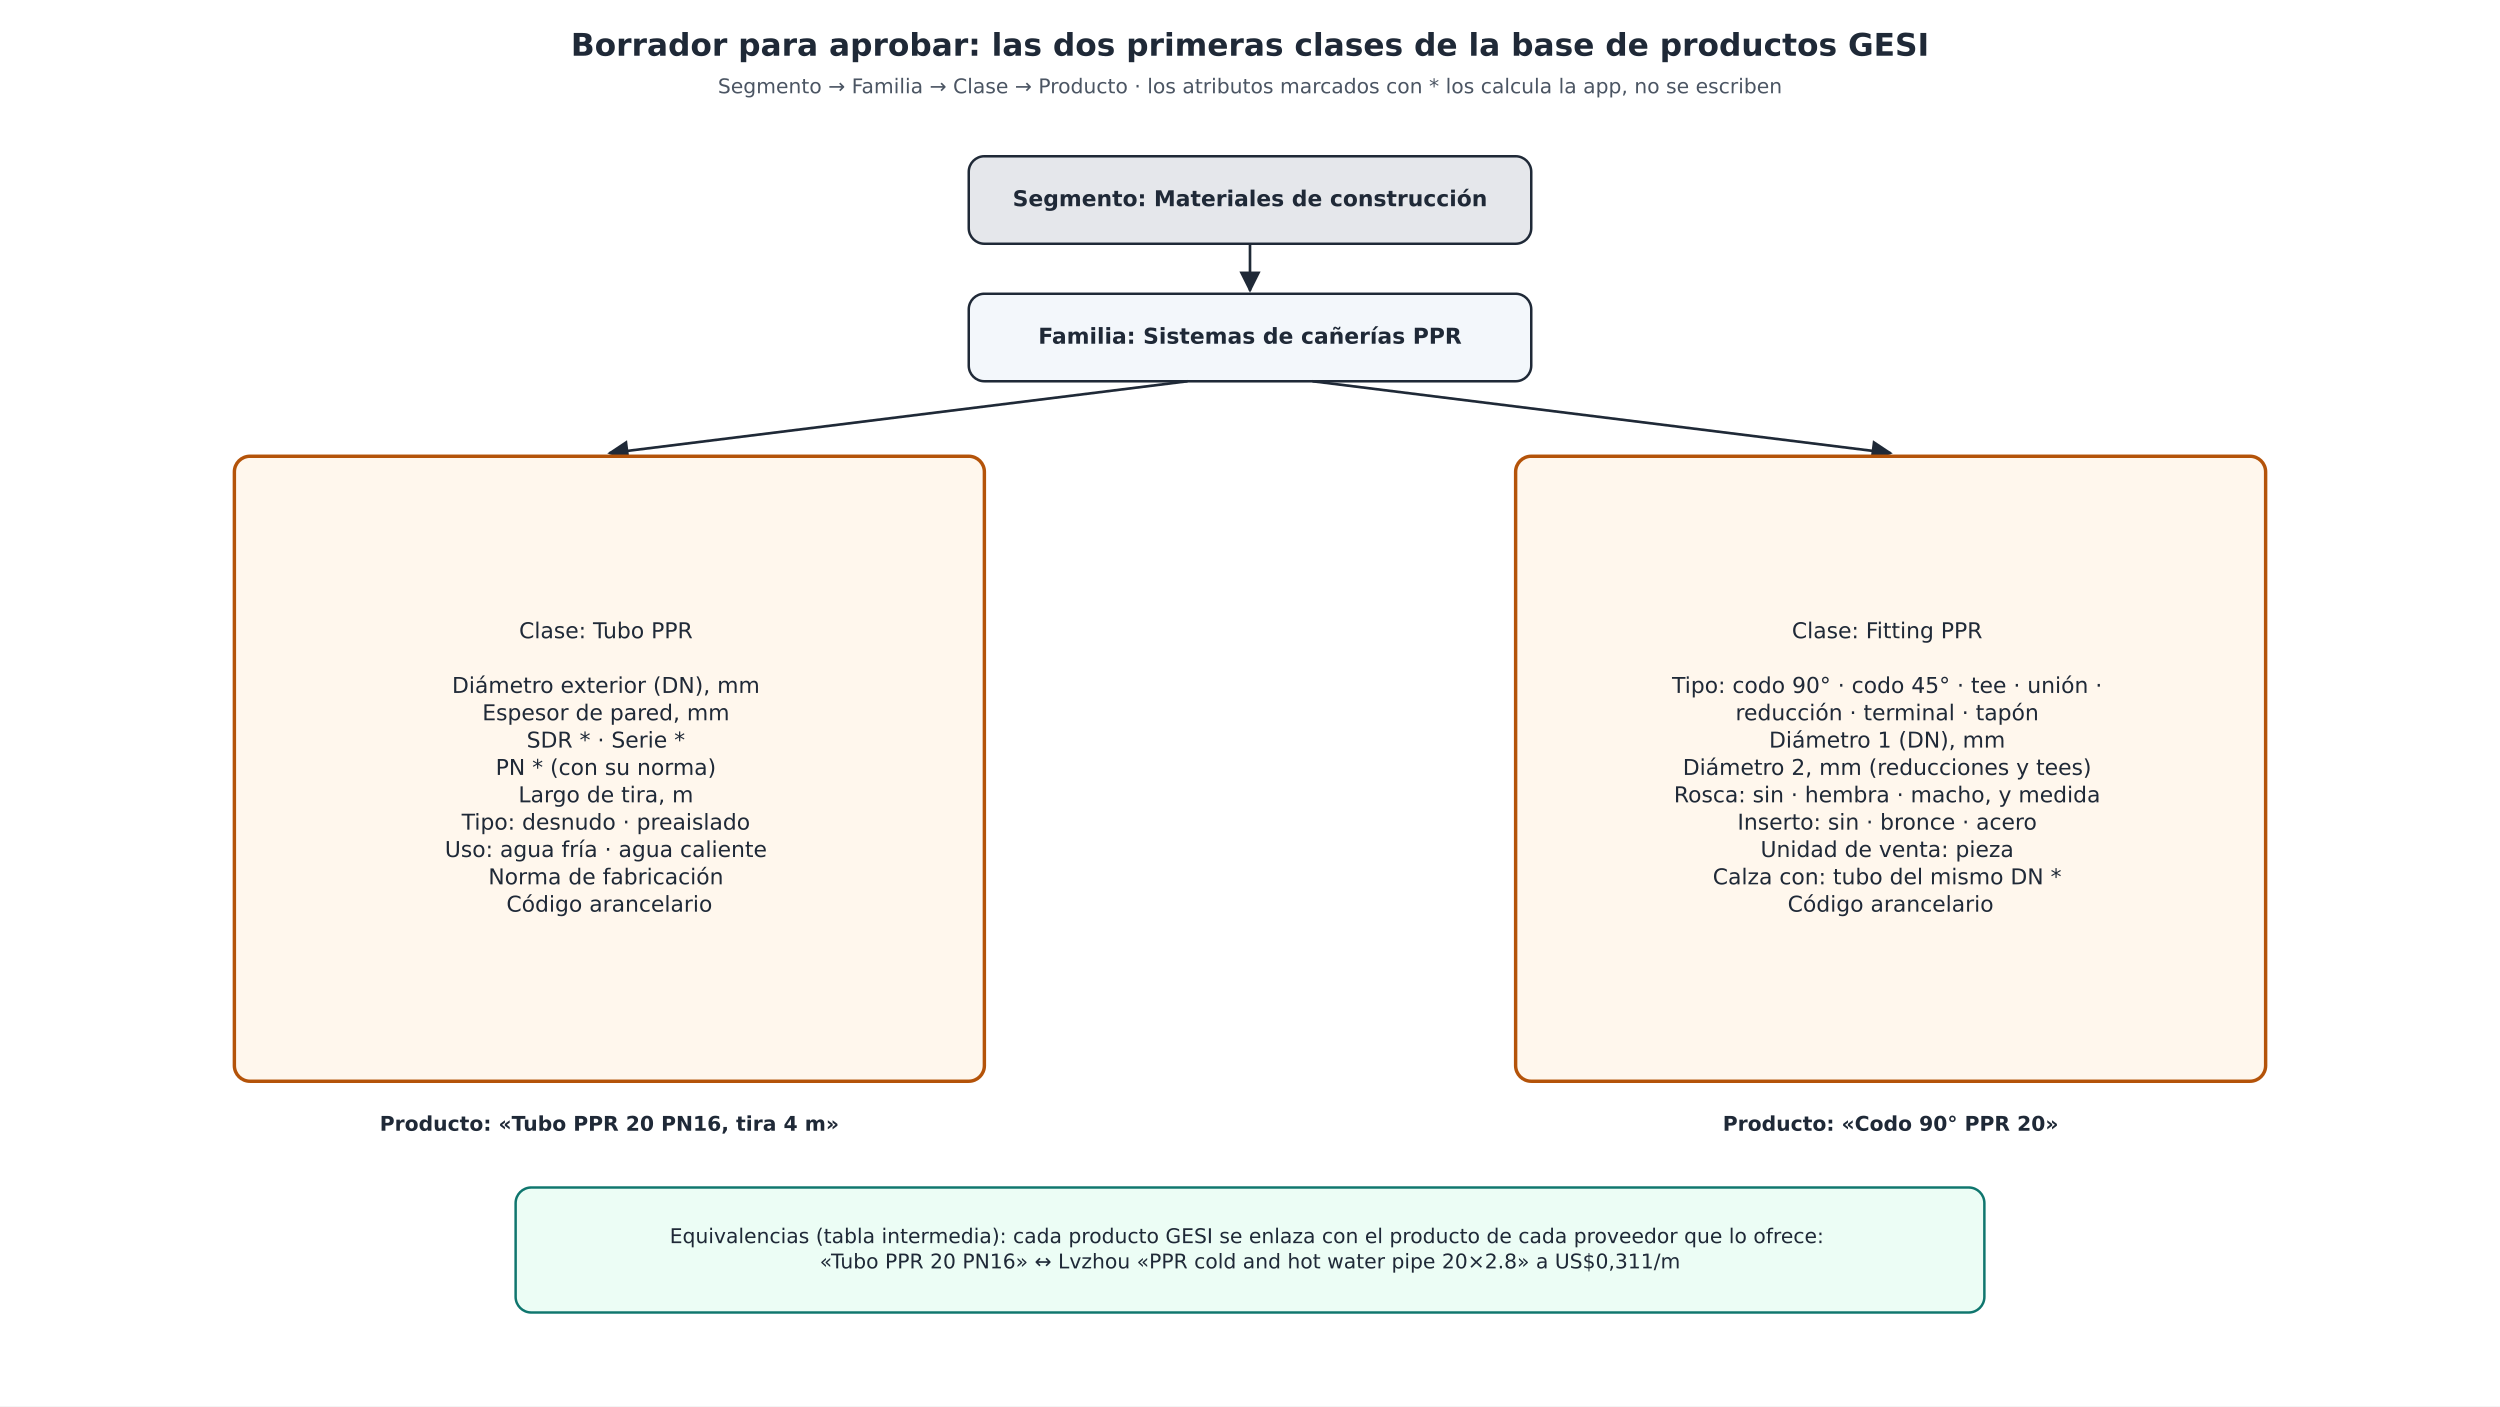
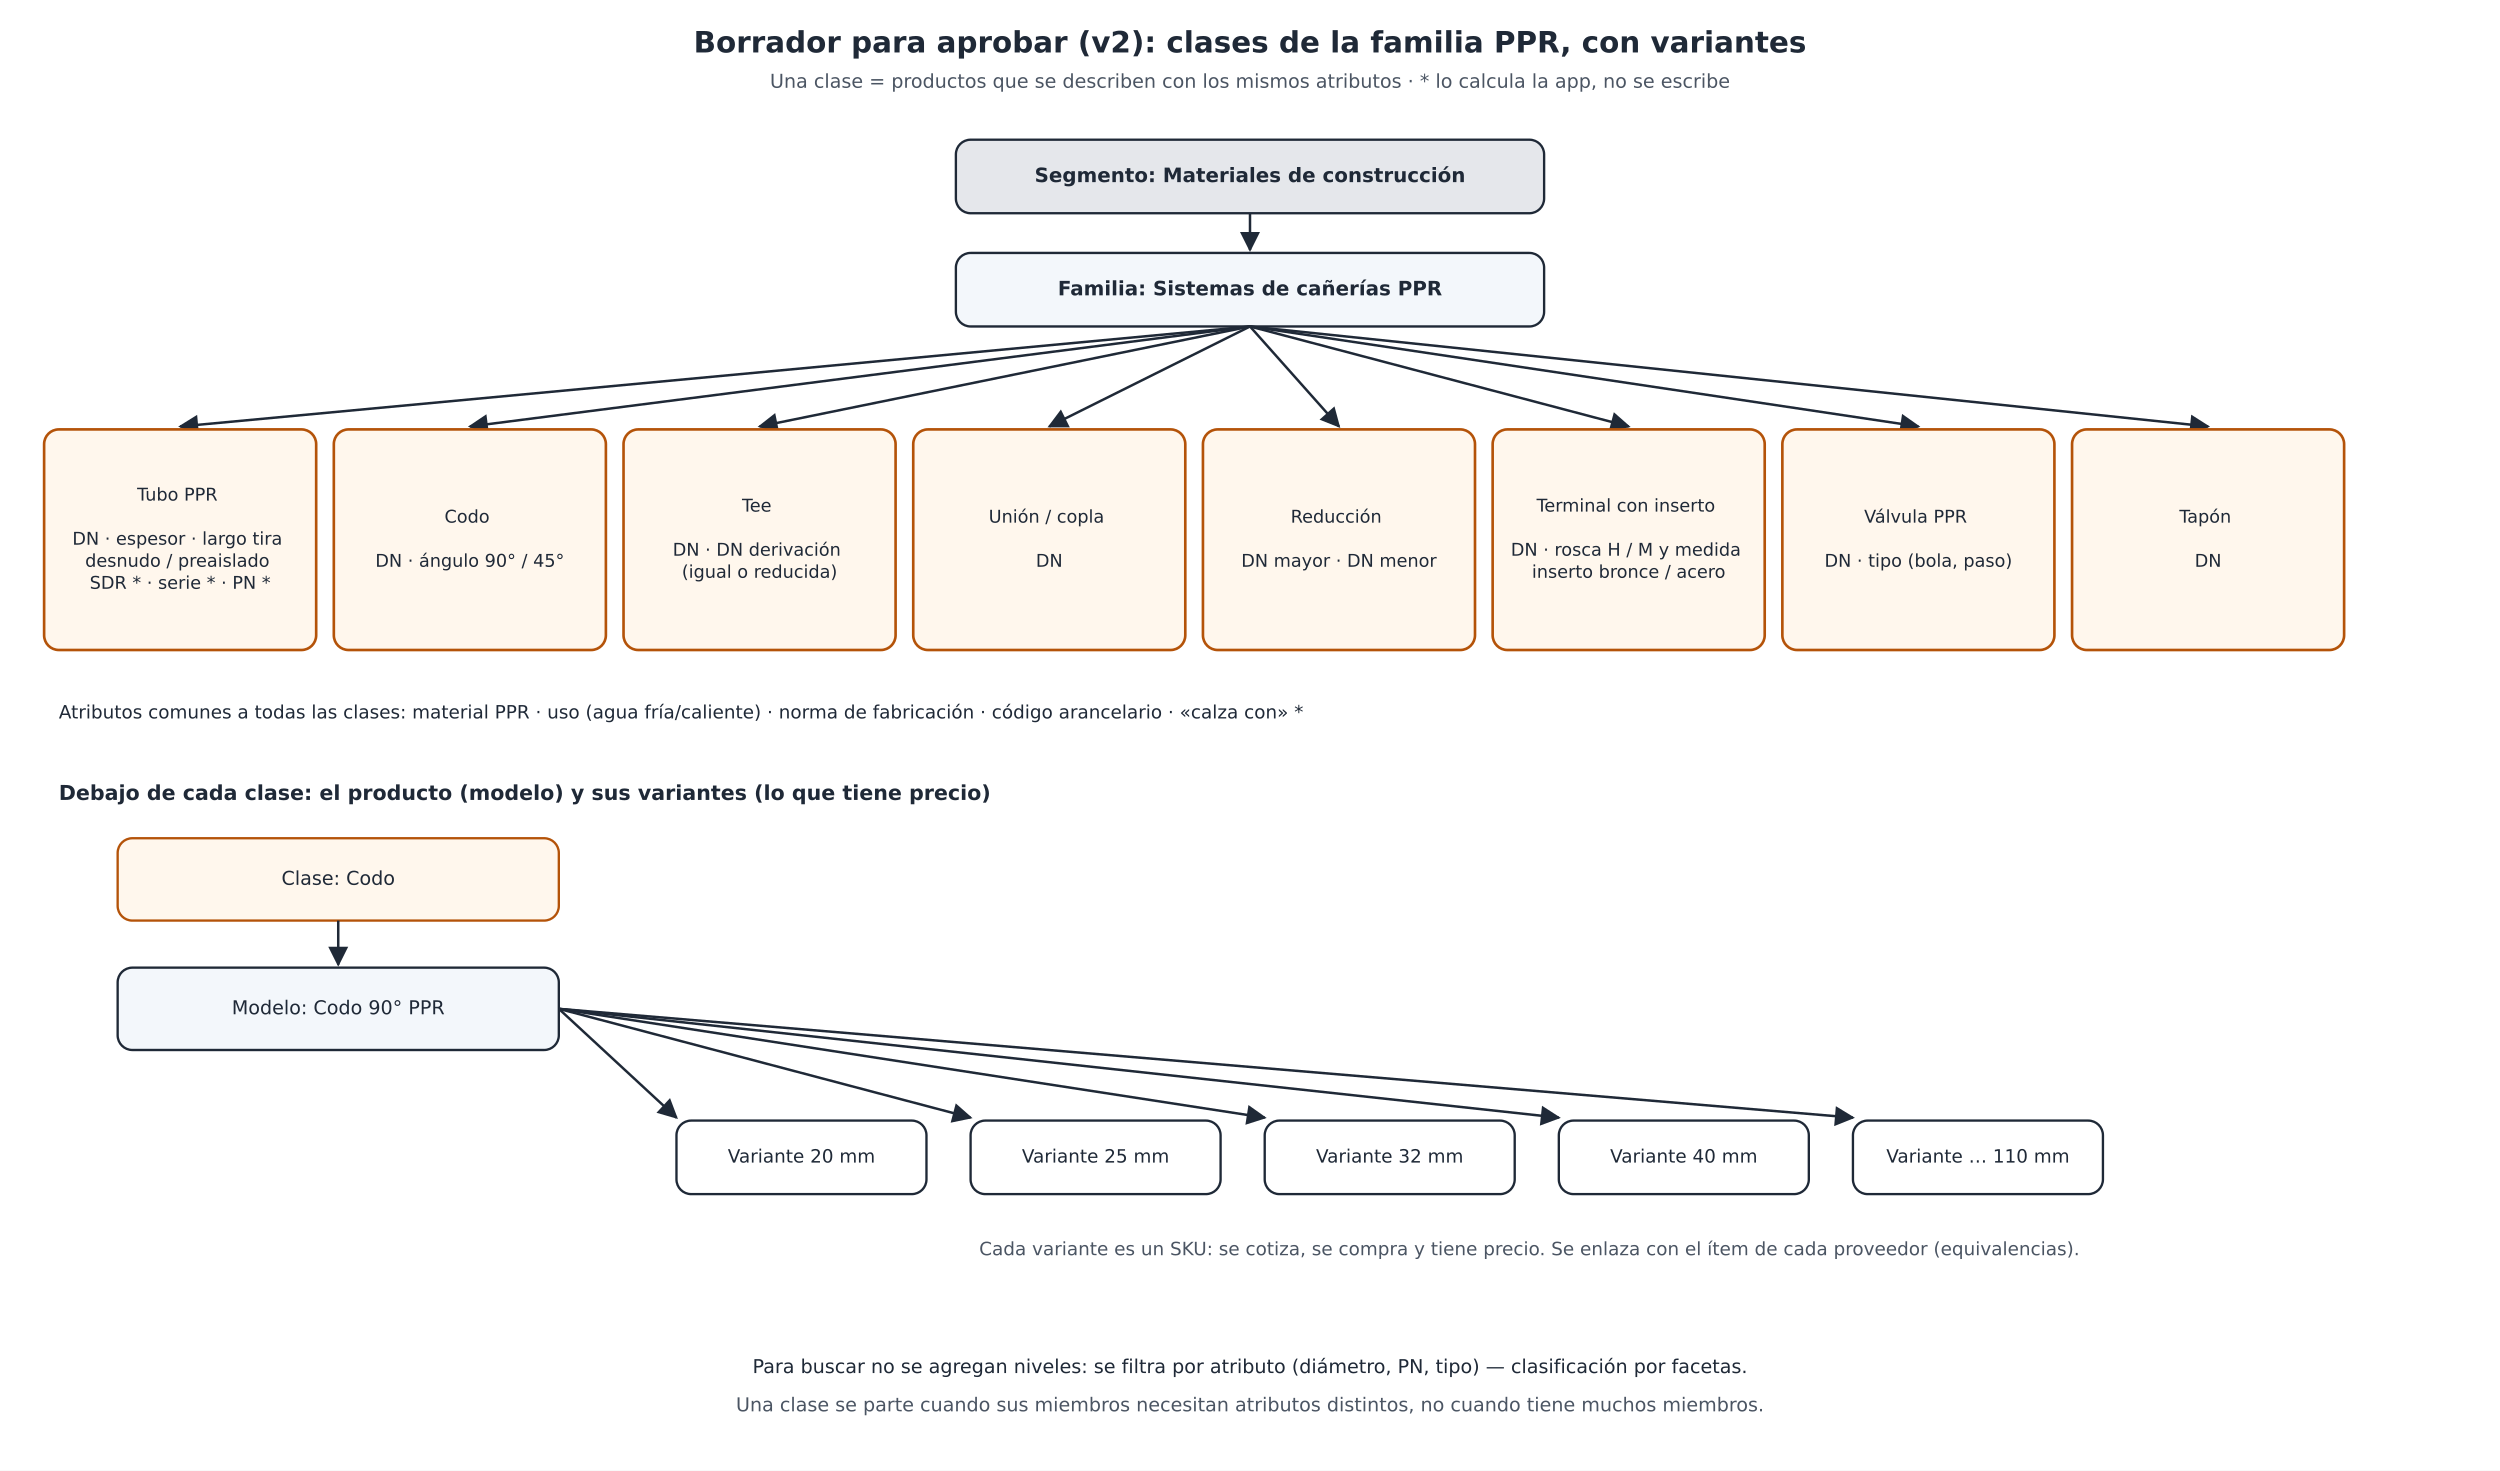
- <svg xmlns="http://www.w3.org/2000/svg" width="1600" height="900" viewBox="0 0 1600 900">
+ <svg xmlns="http://www.w3.org/2000/svg" width="1700" height="1000" viewBox="0 0 1700 1000">
  <defs>
    <marker id="punta" viewBox="0 0 10 10" refX="9" refY="5" markerWidth="8" markerHeight="8" orient="auto-start-reverse">
      <path d="M0,0 L10,5 L0,10 z" fill="context-stroke" />
    </marker>
  </defs>
-   <rect width="1600" height="900" fill="#ffffff" />
+   <rect width="1700" height="1000" fill="#ffffff" />
  <text font-family="DejaVu Sans, Arial, sans-serif" font-size="20" font-weight="bold" text-anchor="middle" dominant-baseline="middle" fill="#1f2937">
-     <tspan x="800.0" y="30.0">Borrador para aprobar: las dos primeras clases de la base de productos GESI</tspan>
+     <tspan x="850.0" y="30.0">Borrador para aprobar (v2): clases de la familia PPR, con variantes</tspan>
  </text>
  <text font-family="DejaVu Sans, Arial, sans-serif" font-size="13" font-weight="normal" text-anchor="middle" dominant-baseline="middle" fill="#4b5563">
-     <tspan x="800.0" y="56.0">Segmento → Familia → Clase → Producto · los atributos marcados con * los calcula la app, no se escriben</tspan>
+     <tspan x="850.0" y="56.0">Una clase = productos que se describen con los mismos atributos · * lo calcula la app, no se escribe</tspan>
  </text>
-   <rect x="620" y="100" width="360" height="56" rx="10" fill="#e5e7eb" stroke="#1f2937" stroke-width="1.6" />
-   <text font-family="DejaVu Sans, Arial, sans-serif" font-size="14" font-weight="bold" text-anchor="middle" dominant-baseline="middle" fill="#1f2937">
-     <tspan x="800.0" y="128.0">Segmento: Materiales de construcción</tspan>
+   <rect x="650" y="95" width="400" height="50" rx="10" fill="#e5e7eb" stroke="#1f2937" stroke-width="1.6" />
+   <text font-family="DejaVu Sans, Arial, sans-serif" font-size="13.5" font-weight="bold" text-anchor="middle" dominant-baseline="middle" fill="#1f2937">
+     <tspan x="850.0" y="120.0">Segmento: Materiales de construcción</tspan>
  </text>
-   <path d="M800,156 L800,186" fill="none" stroke="#1f2937" stroke-width="1.7" marker-end="url(#punta)" />
-   <rect x="620" y="188" width="360" height="56" rx="10" fill="#f3f7fb" stroke="#1f2937" stroke-width="1.6" />
-   <text font-family="DejaVu Sans, Arial, sans-serif" font-size="14" font-weight="bold" text-anchor="middle" dominant-baseline="middle" fill="#1f2937">
-     <tspan x="800.0" y="216.0">Familia: Sistemas de cañerías PPR</tspan>
+   <path d="M850,145 L850,170" fill="none" stroke="#1f2937" stroke-width="1.7" marker-end="url(#punta)" />
+   <rect x="650" y="172" width="400" height="50" rx="10" fill="#f3f7fb" stroke="#1f2937" stroke-width="1.6" />
+   <text font-family="DejaVu Sans, Arial, sans-serif" font-size="13.5" font-weight="bold" text-anchor="middle" dominant-baseline="middle" fill="#1f2937">
+     <tspan x="850.0" y="197.0">Familia: Sistemas de cañerías PPR</tspan>
  </text>
-   <path d="M760,244 L390,290" fill="none" stroke="#1f2937" stroke-width="1.7" marker-end="url(#punta)" />
-   <path d="M840,244 L1210,290" fill="none" stroke="#1f2937" stroke-width="1.7" marker-end="url(#punta)" />
-   <rect x="150" y="292" width="480" height="400" rx="10" fill="#fff7ed" stroke="#b45309" stroke-width="2.2" />
-   <text font-family="DejaVu Sans, Arial, sans-serif" font-size="14" font-weight="normal" text-anchor="middle" dominant-baseline="middle" fill="#1f2937">
-     <tspan x="390.0" y="404.5">Clase: Tubo PPR</tspan>
-     <tspan x="390.0" y="422.0" />
-     <tspan x="390.0" y="439.5">Diámetro exterior (DN), mm</tspan>
-     <tspan x="390.0" y="457.0">Espesor de pared, mm</tspan>
-     <tspan x="390.0" y="474.5">SDR *  ·  Serie *</tspan>
-     <tspan x="390.0" y="492.0">PN * (con su norma)</tspan>
-     <tspan x="390.0" y="509.5">Largo de tira, m</tspan>
-     <tspan x="390.0" y="527.0">Tipo: desnudo · preaislado</tspan>
-     <tspan x="390.0" y="544.5">Uso: agua fría · agua caliente</tspan>
-     <tspan x="390.0" y="562.0">Norma de fabricación</tspan>
-     <tspan x="390.0" y="579.5">Código arancelario</tspan>
+   <path d="M850,222 L122.5,290" fill="none" stroke="#1f2937" stroke-width="1.7" marker-end="url(#punta)" />
+   <rect x="30" y="292" width="185" height="150" rx="10" fill="#fff7ed" stroke="#b45309" stroke-width="1.8" />
+   <text font-family="DejaVu Sans, Arial, sans-serif" font-size="12" font-weight="normal" text-anchor="middle" dominant-baseline="middle" fill="#1f2937">
+     <tspan x="122.5" y="337.0">Tubo PPR</tspan>
+     <tspan x="122.5" y="352.0" />
+     <tspan x="122.5" y="367.0">DN · espesor · largo tira</tspan>
+     <tspan x="122.5" y="382.0">desnudo / preaislado</tspan>
+     <tspan x="122.5" y="397.0">SDR * · serie * · PN *</tspan>
  </text>
-   <rect x="970" y="292" width="480" height="400" rx="10" fill="#fff7ed" stroke="#b45309" stroke-width="2.2" />
-   <text font-family="DejaVu Sans, Arial, sans-serif" font-size="14" font-weight="normal" text-anchor="middle" dominant-baseline="middle" fill="#1f2937">
-     <tspan x="1210.0" y="404.5">Clase: Fitting PPR</tspan>
-     <tspan x="1210.0" y="422.0" />
-     <tspan x="1210.0" y="439.5">Tipo: codo 90° · codo 45° · tee · unión ·</tspan>
-     <tspan x="1210.0" y="457.0">reducción · terminal · tapón</tspan>
-     <tspan x="1210.0" y="474.5">Diámetro 1 (DN), mm</tspan>
-     <tspan x="1210.0" y="492.0">Diámetro 2, mm (reducciones y tees)</tspan>
-     <tspan x="1210.0" y="509.5">Rosca: sin · hembra · macho, y medida</tspan>
-     <tspan x="1210.0" y="527.0">Inserto: sin · bronce · acero</tspan>
-     <tspan x="1210.0" y="544.5">Unidad de venta: pieza</tspan>
-     <tspan x="1210.0" y="562.0">Calza con: tubo del mismo DN *</tspan>
-     <tspan x="1210.0" y="579.5">Código arancelario</tspan>
+   <path d="M850,222 L319.5,290" fill="none" stroke="#1f2937" stroke-width="1.7" marker-end="url(#punta)" />
+   <rect x="227" y="292" width="185" height="150" rx="10" fill="#fff7ed" stroke="#b45309" stroke-width="1.8" />
+   <text font-family="DejaVu Sans, Arial, sans-serif" font-size="12" font-weight="normal" text-anchor="middle" dominant-baseline="middle" fill="#1f2937">
+     <tspan x="319.5" y="352.0">Codo</tspan>
+     <tspan x="319.5" y="367.0" />
+     <tspan x="319.5" y="382.0">DN · ángulo 90° / 45°</tspan>
  </text>
-   <text font-family="DejaVu Sans, Arial, sans-serif" font-size="13" font-weight="bold" text-anchor="middle" dominant-baseline="middle" fill="#1f2937">
-     <tspan x="390" y="720.0">Producto: «Tubo PPR 20 PN16, tira 4 m»</tspan>
+   <path d="M850,222 L516.5,290" fill="none" stroke="#1f2937" stroke-width="1.7" marker-end="url(#punta)" />
+   <rect x="424" y="292" width="185" height="150" rx="10" fill="#fff7ed" stroke="#b45309" stroke-width="1.8" />
+   <text font-family="DejaVu Sans, Arial, sans-serif" font-size="12" font-weight="normal" text-anchor="middle" dominant-baseline="middle" fill="#1f2937">
+     <tspan x="516.5" y="344.5">Tee</tspan>
+     <tspan x="516.5" y="359.5" />
+     <tspan x="516.5" y="374.5">DN · DN derivación</tspan>
+     <tspan x="516.5" y="389.5">(igual o reducida)</tspan>
  </text>
-   <text font-family="DejaVu Sans, Arial, sans-serif" font-size="13" font-weight="bold" text-anchor="middle" dominant-baseline="middle" fill="#1f2937">
-     <tspan x="1210" y="720.0">Producto: «Codo 90° PPR 20»</tspan>
+   <path d="M850,222 L713.5,290" fill="none" stroke="#1f2937" stroke-width="1.7" marker-end="url(#punta)" />
+   <rect x="621" y="292" width="185" height="150" rx="10" fill="#fff7ed" stroke="#b45309" stroke-width="1.8" />
+   <text font-family="DejaVu Sans, Arial, sans-serif" font-size="12" font-weight="normal" text-anchor="middle" dominant-baseline="middle" fill="#1f2937">
+     <tspan x="713.5" y="352.0">Unión / copla</tspan>
+     <tspan x="713.5" y="367.0" />
+     <tspan x="713.5" y="382.0">DN</tspan>
  </text>
-   <rect x="330" y="760" width="940" height="80" rx="10" fill="#ecfdf5" stroke="#0f766e" stroke-width="1.6" />
+   <path d="M850,222 L910.5,290" fill="none" stroke="#1f2937" stroke-width="1.7" marker-end="url(#punta)" />
+   <rect x="818" y="292" width="185" height="150" rx="10" fill="#fff7ed" stroke="#b45309" stroke-width="1.8" />
+   <text font-family="DejaVu Sans, Arial, sans-serif" font-size="12" font-weight="normal" text-anchor="middle" dominant-baseline="middle" fill="#1f2937">
+     <tspan x="910.5" y="352.0">Reducción</tspan>
+     <tspan x="910.5" y="367.0" />
+     <tspan x="910.5" y="382.0">DN mayor · DN menor</tspan>
+   </text>
+   <path d="M850,222 L1107.5,290" fill="none" stroke="#1f2937" stroke-width="1.7" marker-end="url(#punta)" />
+   <rect x="1015" y="292" width="185" height="150" rx="10" fill="#fff7ed" stroke="#b45309" stroke-width="1.8" />
+   <text font-family="DejaVu Sans, Arial, sans-serif" font-size="12" font-weight="normal" text-anchor="middle" dominant-baseline="middle" fill="#1f2937">
+     <tspan x="1107.5" y="344.5">Terminal con inserto</tspan>
+     <tspan x="1107.5" y="359.5" />
+     <tspan x="1107.5" y="374.5">DN · rosca H / M y medida</tspan>
+     <tspan x="1107.5" y="389.5">inserto bronce / acero</tspan>
+   </text>
+   <path d="M850,222 L1304.5,290" fill="none" stroke="#1f2937" stroke-width="1.7" marker-end="url(#punta)" />
+   <rect x="1212" y="292" width="185" height="150" rx="10" fill="#fff7ed" stroke="#b45309" stroke-width="1.8" />
+   <text font-family="DejaVu Sans, Arial, sans-serif" font-size="12" font-weight="normal" text-anchor="middle" dominant-baseline="middle" fill="#1f2937">
+     <tspan x="1304.5" y="352.0">Válvula PPR</tspan>
+     <tspan x="1304.5" y="367.0" />
+     <tspan x="1304.5" y="382.0">DN · tipo (bola, paso)</tspan>
+   </text>
+   <path d="M850,222 L1501.5,290" fill="none" stroke="#1f2937" stroke-width="1.7" marker-end="url(#punta)" />
+   <rect x="1409" y="292" width="185" height="150" rx="10" fill="#fff7ed" stroke="#b45309" stroke-width="1.8" />
+   <text font-family="DejaVu Sans, Arial, sans-serif" font-size="12" font-weight="normal" text-anchor="middle" dominant-baseline="middle" fill="#1f2937">
+     <tspan x="1501.5" y="352.0">Tapón</tspan>
+     <tspan x="1501.5" y="367.0" />
+     <tspan x="1501.5" y="382.0">DN</tspan>
+   </text>
+   <text font-family="DejaVu Sans, Arial, sans-serif" font-size="12.5" font-weight="normal" text-anchor="start" dominant-baseline="middle" fill="#1f2937">
+     <tspan x="40" y="485.0">Atributos comunes a todas las clases: material PPR · uso (agua fría/caliente) · norma de fabricación · código arancelario · «calza con» *</tspan>
+   </text>
+   <text font-family="DejaVu Sans, Arial, sans-serif" font-size="14" font-weight="bold" text-anchor="start" dominant-baseline="middle" fill="#1f2937">
+     <tspan x="40" y="540.0">Debajo de cada clase: el producto (modelo) y sus variantes (lo que tiene precio)</tspan>
+   </text>
+   <rect x="80" y="570" width="300" height="56" rx="10" fill="#fff7ed" stroke="#b45309" stroke-width="1.6" />
  <text font-family="DejaVu Sans, Arial, sans-serif" font-size="13" font-weight="normal" text-anchor="middle" dominant-baseline="middle" fill="#1f2937">
-     <tspan x="800.0" y="791.9">Equivalencias (tabla intermedia): cada producto GESI se enlaza con el producto de cada proveedor que lo ofrece:</tspan>
-     <tspan x="800.0" y="808.1">«Tubo PPR 20 PN16» ↔ Lvzhou «PPR cold and hot water pipe 20×2.8» a US$0,311/m</tspan>
+     <tspan x="230.0" y="598.0">Clase: Codo</tspan>
+   </text>
+   <path d="M230,626 L230,656" fill="none" stroke="#1f2937" stroke-width="1.7" marker-end="url(#punta)" />
+   <rect x="80" y="658" width="300" height="56" rx="10" fill="#f3f7fb" stroke="#1f2937" stroke-width="1.6" />
+   <text font-family="DejaVu Sans, Arial, sans-serif" font-size="13" font-weight="normal" text-anchor="middle" dominant-baseline="middle" fill="#1f2937">
+     <tspan x="230.0" y="686.0">Modelo: Codo 90° PPR</tspan>
+   </text>
+   <path d="M380,686 L460,760" fill="none" stroke="#1f2937" stroke-width="1.7" marker-end="url(#punta)" />
+   <rect x="460" y="762" width="170" height="50" rx="10" fill="#ffffff" stroke="#1f2937" stroke-width="1.6" />
+   <text font-family="DejaVu Sans, Arial, sans-serif" font-size="12.5" font-weight="normal" text-anchor="middle" dominant-baseline="middle" fill="#1f2937">
+     <tspan x="545.0" y="787.0">Variante 20 mm</tspan>
+   </text>
+   <path d="M380,686 L660,760" fill="none" stroke="#1f2937" stroke-width="1.7" marker-end="url(#punta)" />
+   <rect x="660" y="762" width="170" height="50" rx="10" fill="#ffffff" stroke="#1f2937" stroke-width="1.6" />
+   <text font-family="DejaVu Sans, Arial, sans-serif" font-size="12.5" font-weight="normal" text-anchor="middle" dominant-baseline="middle" fill="#1f2937">
+     <tspan x="745.0" y="787.0">Variante 25 mm</tspan>
+   </text>
+   <path d="M380,686 L860,760" fill="none" stroke="#1f2937" stroke-width="1.7" marker-end="url(#punta)" />
+   <rect x="860" y="762" width="170" height="50" rx="10" fill="#ffffff" stroke="#1f2937" stroke-width="1.6" />
+   <text font-family="DejaVu Sans, Arial, sans-serif" font-size="12.5" font-weight="normal" text-anchor="middle" dominant-baseline="middle" fill="#1f2937">
+     <tspan x="945.0" y="787.0">Variante 32 mm</tspan>
+   </text>
+   <path d="M380,686 L1060,760" fill="none" stroke="#1f2937" stroke-width="1.7" marker-end="url(#punta)" />
+   <rect x="1060" y="762" width="170" height="50" rx="10" fill="#ffffff" stroke="#1f2937" stroke-width="1.6" />
+   <text font-family="DejaVu Sans, Arial, sans-serif" font-size="12.5" font-weight="normal" text-anchor="middle" dominant-baseline="middle" fill="#1f2937">
+     <tspan x="1145.0" y="787.0">Variante 40 mm</tspan>
+   </text>
+   <path d="M380,686 L1260,760" fill="none" stroke="#1f2937" stroke-width="1.7" marker-end="url(#punta)" />
+   <rect x="1260" y="762" width="170" height="50" rx="10" fill="#ffffff" stroke="#1f2937" stroke-width="1.6" />
+   <text font-family="DejaVu Sans, Arial, sans-serif" font-size="12.5" font-weight="normal" text-anchor="middle" dominant-baseline="middle" fill="#1f2937">
+     <tspan x="1345.0" y="787.0">Variante … 110 mm</tspan>
+   </text>
+   <text font-family="DejaVu Sans, Arial, sans-serif" font-size="12.5" font-weight="normal" text-anchor="middle" dominant-baseline="middle" fill="#4b5563">
+     <tspan x="1040" y="850.0">Cada variante es un SKU: se cotiza, se compra y tiene precio. Se enlaza con el ítem de cada proveedor (equivalencias).</tspan>
+   </text>
+   <text font-family="DejaVu Sans, Arial, sans-serif" font-size="13" font-weight="normal" text-anchor="middle" dominant-baseline="middle" fill="#1f2937">
+     <tspan x="850.0" y="930.0">Para buscar no se agregan niveles: se filtra por atributo (diámetro, PN, tipo) — clasificación por facetas.</tspan>
+   </text>
+   <text font-family="DejaVu Sans, Arial, sans-serif" font-size="13" font-weight="normal" text-anchor="middle" dominant-baseline="middle" fill="#4b5563">
+     <tspan x="850.0" y="956.0">Una clase se parte cuando sus miembros necesitan atributos distintos, no cuando tiene muchos miembros.</tspan>
  </text>
</svg>
